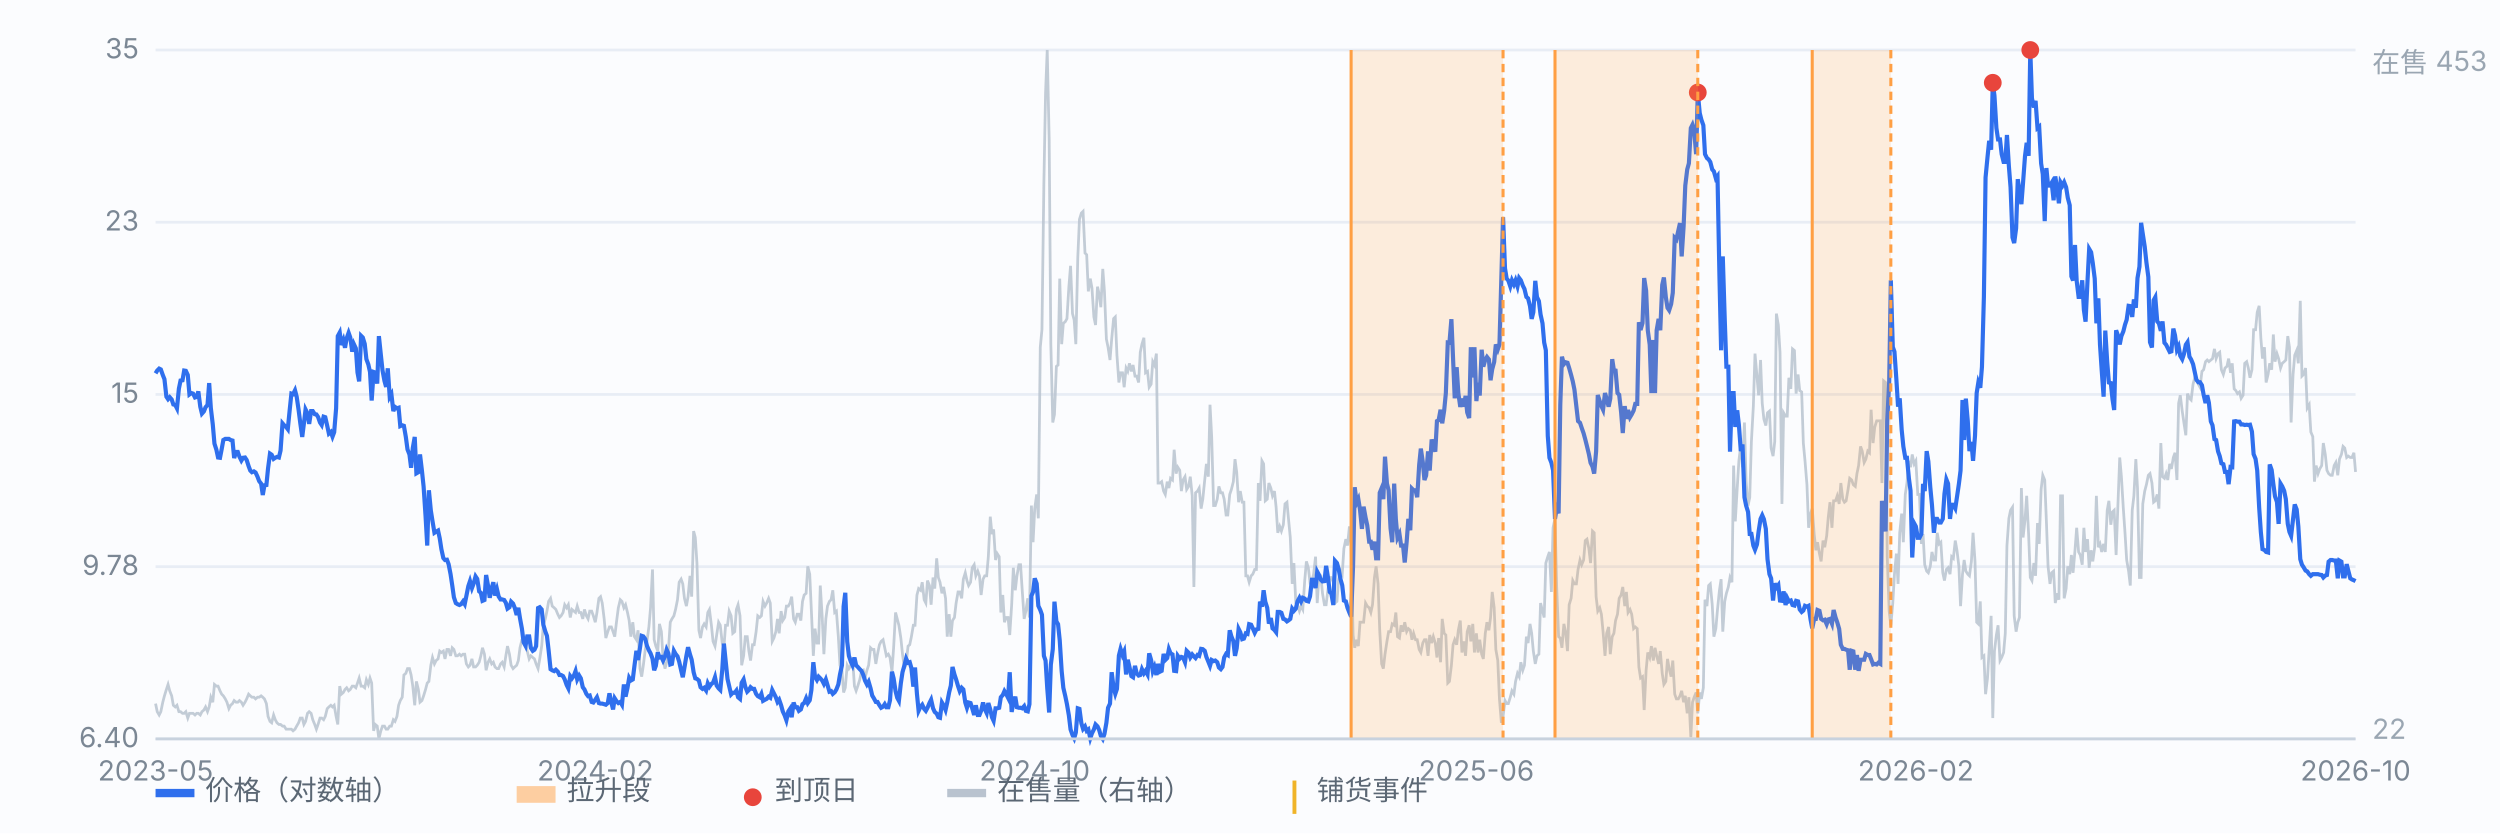
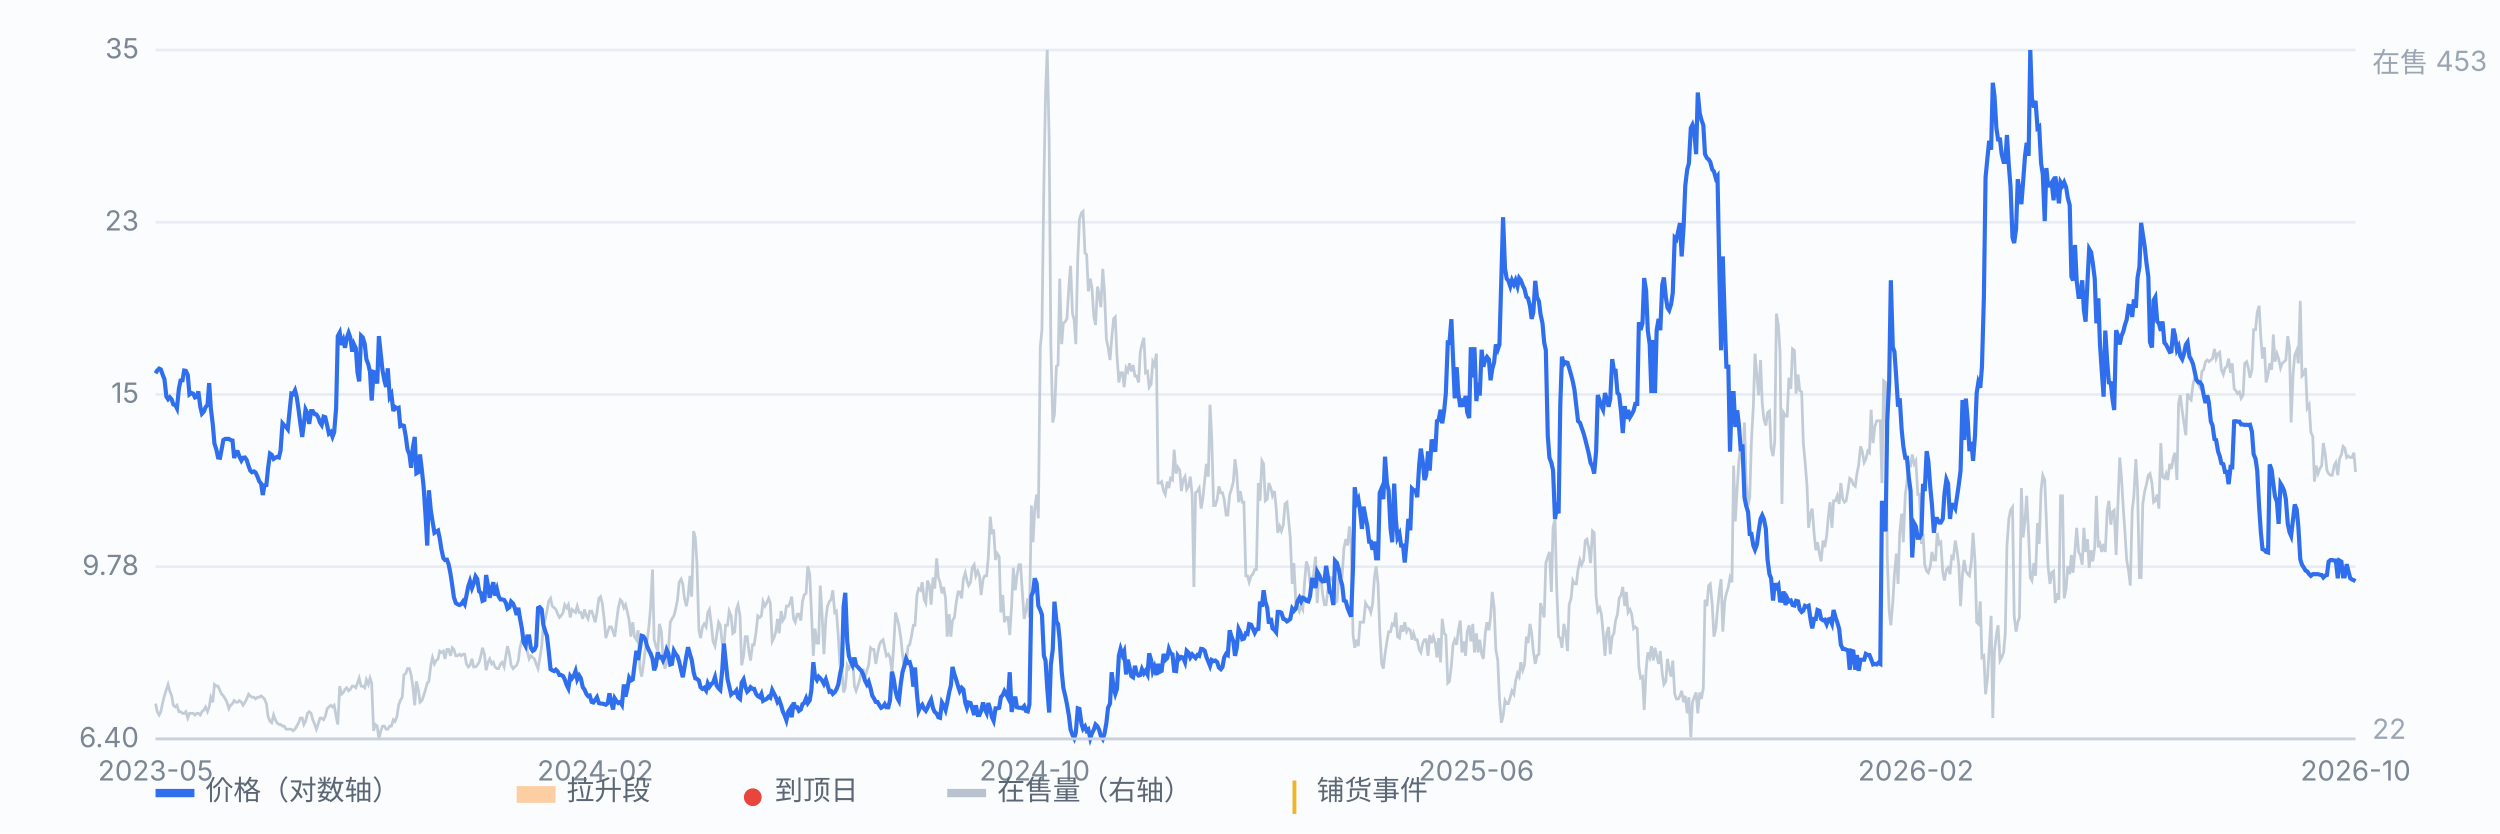
<svg xmlns="http://www.w3.org/2000/svg" viewBox="0 0 900 300" preserveAspectRatio="xMidYMid meet" style="width:100%;max-width:900px;height:auto;display:block" font-family="-apple-system,Segoe UI,Microsoft YaHei,sans-serif" font-size="10">
  <rect x="0" y="0" width="900" height="300" fill="#fbfcfe" />
  <line x1="56" y1="266.0" x2="848" y2="266.0" stroke="#e8edf5" stroke-width="1" />
  <text x="50" y="269.0" text-anchor="end" fill="#7b8794">6.40</text>
  <line x1="56" y1="204.0" x2="848" y2="204.0" stroke="#e8edf5" stroke-width="1" />
  <text x="50" y="207.0" text-anchor="end" fill="#7b8794">9.78</text>
  <line x1="56" y1="142.0" x2="848" y2="142.0" stroke="#e8edf5" stroke-width="1" />
  <text x="50" y="145.0" text-anchor="end" fill="#7b8794">15</text>
  <line x1="56" y1="80.0" x2="848" y2="80.0" stroke="#e8edf5" stroke-width="1" />
  <text x="50" y="83.0" text-anchor="end" fill="#7b8794">23</text>
  <line x1="56" y1="18.0" x2="848" y2="18.0" stroke="#e8edf5" stroke-width="1" />
  <text x="50" y="21.0" text-anchor="end" fill="#7b8794">35</text>
  <path d="M56.0 253.3 L56.6 256.2 L57.3 257.4 L57.9 256.2 L58.6 252.8 L59.2 250.5 L59.9 248.2 L60.5 246.4 L61.1 248.7 L61.8 250.5 L62.4 253.9 L63.1 254.5 L63.7 253.9 L64.4 256.2 L65.0 256.2 L65.7 256.8 L66.3 256.8 L66.9 256.2 L67.6 258.5 L68.2 256.8 L68.9 256.8 L69.5 256.8 L70.2 257.4 L70.8 256.8 L71.4 256.8 L72.1 257.4 L72.7 256.2 L73.4 255.6 L74.0 254.5 L74.7 256.2 L75.3 254.5 L75.9 251.0 L76.6 252.8 L77.2 246.4 L77.9 247.0 L78.5 247.0 L79.2 248.7 L79.8 249.9 L80.4 250.5 L81.1 251.6 L81.7 252.8 L82.4 255.1 L83.0 253.9 L83.7 253.3 L84.3 252.2 L85.0 252.8 L85.6 252.8 L86.2 252.2 L86.9 252.8 L87.5 253.9 L88.2 252.8 L88.8 251.6 L89.5 249.9 L90.1 250.5 L90.7 251.0 L91.4 251.0 L92.0 251.6 L92.7 251.0 L93.3 251.0 L94.0 250.5 L94.6 251.0 L95.2 251.6 L95.9 253.3 L96.5 257.9 L97.2 259.7 L97.8 260.2 L98.5 257.4 L99.1 259.1 L99.7 260.2 L100.4 260.8 L101.0 260.8 L101.7 261.4 L102.3 261.4 L103.0 262.5 L103.6 262.5 L104.3 262.5 L104.9 262.5 L105.5 263.1 L106.2 262.5 L106.8 261.4 L107.5 260.2 L108.1 258.5 L108.8 258.5 L109.4 260.8 L110.0 259.7 L110.7 256.8 L111.3 256.2 L112.0 256.8 L112.6 259.1 L113.3 260.8 L113.9 262.5 L114.5 260.8 L115.2 258.5 L115.8 258.5 L116.5 259.1 L117.1 257.9 L117.8 255.1 L118.4 254.5 L119.1 253.9 L119.7 254.5 L120.3 253.9 L121.0 257.9 L121.6 260.8 L122.3 247.0 L122.9 249.9 L123.6 249.3 L124.2 248.2 L124.8 247.6 L125.5 248.7 L126.1 248.2 L126.8 247.0 L127.4 247.0 L128.1 247.6 L128.7 245.9 L129.3 244.1 L130.0 247.0 L130.6 247.0 L131.3 247.6 L131.9 244.7 L132.6 246.4 L133.2 244.1 L133.8 245.9 L134.5 263.1 L135.1 260.8 L135.8 261.4 L136.4 266.0 L137.1 263.1 L137.7 261.4 L138.4 261.4 L139.0 262.5 L139.6 262.5 L140.3 261.4 L140.9 261.4 L141.6 259.1 L142.2 259.7 L142.9 257.9 L143.5 253.9 L144.1 252.2 L144.8 251.0 L145.4 243.0 L146.1 242.4 L146.7 240.7 L147.4 240.7 L148.0 243.0 L148.6 247.0 L149.3 253.9 L149.9 245.3 L150.6 248.2 L151.2 252.8 L151.9 252.2 L152.5 250.5 L153.2 248.2 L153.8 245.9 L154.4 245.3 L155.1 239.5 L155.7 236.7 L156.4 239.0 L157.0 237.8 L157.7 237.2 L158.3 234.4 L158.9 234.9 L159.6 234.4 L160.2 237.2 L160.9 233.8 L161.5 233.8 L162.2 236.1 L162.8 233.2 L163.4 233.8 L164.1 236.1 L164.7 236.1 L165.4 235.5 L166.0 236.1 L166.7 235.5 L167.3 235.5 L167.9 239.0 L168.6 240.1 L169.2 239.5 L169.9 237.2 L170.5 240.1 L171.2 240.1 L171.8 239.5 L172.5 238.4 L173.1 236.1 L173.7 233.2 L174.4 235.5 L175.0 241.3 L175.7 238.4 L176.3 237.2 L177.0 239.0 L177.6 238.4 L178.2 240.1 L178.9 240.7 L179.5 240.7 L180.2 239.0 L180.8 238.4 L181.5 240.1 L182.1 236.1 L182.7 232.6 L183.4 235.5 L184.0 239.5 L184.7 240.7 L185.3 240.1 L186.0 239.5 L186.6 237.8 L187.2 233.2 L187.9 230.3 L188.5 229.7 L189.2 232.1 L189.8 234.4 L190.5 237.2 L191.1 236.1 L191.8 236.7 L192.4 237.2 L193.0 239.0 L193.7 240.7 L194.3 237.2 L195.0 232.6 L195.6 225.1 L196.3 222.8 L196.9 220.0 L197.5 216.5 L198.2 215.4 L198.8 218.2 L199.5 218.8 L200.1 219.4 L200.8 221.1 L201.4 222.3 L202.0 221.7 L202.7 220.5 L203.3 217.7 L204.0 218.8 L204.6 217.7 L205.3 222.3 L205.9 219.4 L206.6 220.0 L207.2 220.5 L207.8 218.2 L208.5 220.5 L209.1 220.5 L209.8 222.8 L210.4 219.4 L211.1 221.7 L211.7 222.8 L212.3 220.0 L213.0 220.0 L213.6 221.7 L214.3 224.0 L214.9 220.5 L215.6 215.4 L216.2 214.8 L216.8 217.1 L217.5 222.8 L218.1 229.7 L218.8 227.4 L219.4 225.7 L220.1 225.7 L220.7 227.4 L221.3 229.2 L222.0 223.4 L222.6 218.8 L223.3 215.9 L223.9 216.5 L224.6 218.8 L225.2 217.7 L225.9 220.5 L226.5 223.4 L227.1 229.2 L227.8 224.0 L228.4 229.2 L229.1 230.3 L229.7 226.9 L230.4 240.7 L231.0 243.6 L231.6 239.5 L232.3 233.8 L232.9 230.9 L233.6 225.7 L234.2 218.8 L234.9 205.0 L235.5 230.3 L236.1 232.6 L236.8 234.4 L237.4 224.6 L238.1 227.4 L238.7 237.2 L239.4 240.7 L240.0 238.4 L240.6 234.4 L241.3 224.0 L241.9 222.8 L242.6 221.7 L243.2 219.4 L243.9 215.9 L244.5 209.6 L245.2 208.5 L245.8 210.2 L246.4 215.4 L247.1 218.2 L247.7 214.8 L248.4 207.3 L249.0 214.8 L249.7 191.2 L250.3 193.5 L250.9 202.7 L251.6 226.9 L252.2 229.7 L252.9 225.7 L253.5 224.6 L254.2 225.7 L254.8 220.5 L255.4 219.4 L256.1 225.1 L256.7 230.9 L257.4 232.6 L258.0 228.6 L258.7 224.0 L259.3 225.1 L260.0 231.5 L260.6 233.2 L261.2 225.1 L261.9 225.1 L262.5 220.0 L263.2 221.7 L263.8 228.0 L264.5 227.4 L265.1 219.4 L265.7 217.7 L266.4 221.7 L267.0 239.5 L267.7 236.1 L268.3 229.2 L269.0 229.2 L269.6 234.4 L270.2 237.8 L270.9 232.1 L271.5 232.1 L272.2 227.4 L272.8 221.7 L273.5 222.3 L274.1 221.7 L274.7 216.5 L275.4 218.2 L276.0 217.1 L276.7 215.4 L277.3 217.1 L278.0 230.9 L278.6 229.7 L279.3 227.4 L279.9 222.8 L280.5 228.0 L281.2 220.0 L281.8 223.4 L282.5 222.3 L283.1 218.2 L283.8 218.2 L284.4 217.1 L285.0 214.8 L285.7 222.8 L286.3 224.0 L287.0 221.1 L287.6 221.1 L288.3 223.4 L288.9 216.5 L289.5 214.2 L290.2 213.6 L290.8 203.9 L291.5 206.7 L292.1 220.0 L292.8 236.1 L293.4 226.3 L294.1 231.5 L294.7 231.5 L295.3 210.8 L296.0 222.3 L296.6 235.5 L297.3 222.8 L297.9 218.2 L298.6 216.5 L299.2 215.9 L299.8 212.5 L300.5 220.5 L301.1 220.0 L301.8 229.2 L302.4 239.5 L303.1 241.3 L303.7 249.3 L304.3 247.6 L305.0 239.5 L305.6 240.7 L306.3 239.5 L306.9 236.7 L307.6 247.0 L308.2 248.7 L308.8 247.0 L309.5 244.7 L310.1 241.8 L310.8 241.3 L311.4 244.1 L312.1 241.3 L312.7 239.5 L313.4 233.2 L314.0 233.8 L314.6 233.8 L315.3 239.0 L315.9 235.5 L316.6 232.1 L317.2 230.9 L317.9 230.3 L318.5 233.2 L319.1 236.1 L319.8 235.5 L320.4 236.7 L321.1 241.8 L321.7 233.2 L322.4 220.5 L323.0 222.8 L323.6 225.1 L324.3 229.7 L324.9 235.5 L325.6 240.7 L326.2 239.0 L326.9 232.6 L327.5 232.1 L328.1 229.2 L328.8 225.1 L329.4 225.1 L330.1 214.2 L330.7 211.9 L331.4 212.5 L332.0 209.6 L332.7 215.9 L333.3 217.1 L333.9 209.0 L334.6 210.8 L335.2 217.7 L335.9 207.9 L336.5 211.9 L337.2 201.0 L337.8 207.9 L338.4 209.6 L339.1 213.6 L339.7 211.3 L340.4 215.4 L341.0 229.2 L341.7 221.1 L342.3 229.2 L342.9 223.4 L343.6 222.3 L344.2 217.1 L344.9 213.1 L345.5 213.1 L346.2 215.4 L346.8 208.5 L347.5 206.2 L348.1 209.0 L348.7 210.8 L349.4 209.6 L350.0 204.4 L350.7 203.3 L351.3 207.3 L352.0 205.6 L352.6 207.3 L353.2 214.2 L353.9 208.5 L354.5 207.3 L355.2 207.3 L355.8 200.4 L356.5 186.0 L357.1 192.3 L357.7 190.6 L358.4 201.6 L359.0 199.3 L359.7 200.4 L360.3 220.5 L361.0 214.2 L361.6 224.0 L362.2 222.3 L362.9 222.3 L363.5 228.6 L364.2 217.7 L364.8 204.4 L365.5 212.5 L366.1 207.3 L366.8 203.3 L367.4 203.3 L368.0 212.5 L368.7 222.8 L369.3 220.0 L370.0 215.4 L370.6 222.3 L371.3 182.0 L371.9 195.2 L372.5 183.1 L373.2 178.0 L373.8 186.6 L374.5 125.0 L375.1 118.7 L375.8 65.8 L376.4 33.5 L377.0 18.0 L377.7 50.2 L378.3 123.9 L379.0 152.1 L379.6 149.2 L380.3 131.9 L380.9 131.4 L381.5 100.3 L382.2 123.9 L382.8 116.4 L383.5 115.8 L384.1 114.7 L384.8 103.2 L385.4 95.7 L386.1 112.9 L386.7 115.2 L387.3 123.9 L388.0 92.8 L388.6 79.0 L389.3 76.7 L389.9 76.1 L390.6 91.1 L391.2 91.7 L391.8 104.9 L392.5 100.3 L393.1 103.7 L393.8 114.1 L394.4 117.0 L395.1 103.2 L395.7 106.0 L396.3 110.6 L397.0 96.8 L397.6 104.9 L398.3 122.1 L398.9 125.0 L399.6 129.6 L400.2 122.1 L400.9 114.7 L401.5 114.1 L402.1 127.9 L402.8 137.7 L403.4 134.2 L404.1 134.2 L404.7 139.4 L405.4 132.5 L406.0 133.7 L406.6 130.8 L407.3 133.7 L407.9 131.4 L408.6 135.4 L409.2 135.4 L409.9 137.7 L410.5 126.8 L411.1 123.9 L411.8 121.6 L412.4 134.2 L413.1 133.7 L413.7 139.4 L414.4 138.3 L415.0 130.2 L415.6 131.4 L416.3 127.3 L416.9 173.9 L417.6 173.9 L418.2 173.4 L418.9 176.8 L419.5 178.0 L420.2 173.4 L420.8 175.7 L421.4 172.2 L422.1 172.8 L422.7 161.9 L423.4 170.5 L424.0 168.2 L424.7 169.3 L425.3 176.8 L425.9 172.8 L426.6 171.6 L427.2 176.2 L427.9 175.1 L428.5 171.6 L429.2 178.5 L429.8 211.3 L430.4 177.4 L431.1 176.8 L431.7 175.7 L432.4 183.1 L433.0 179.7 L433.7 172.8 L434.3 167.0 L435.0 171.6 L435.6 145.7 L436.2 157.2 L436.9 182.0 L437.5 182.0 L438.2 179.7 L438.8 175.1 L439.5 177.4 L440.1 177.4 L440.7 179.7 L441.4 185.4 L442.0 185.4 L442.7 178.0 L443.3 176.2 L444.0 173.4 L444.6 165.3 L445.2 169.9 L445.9 180.8 L446.5 176.8 L447.2 180.8 L447.8 180.8 L448.5 207.3 L449.1 207.3 L449.7 209.6 L450.4 207.3 L451.0 206.7 L451.7 205.0 L452.3 205.0 L453.0 173.9 L453.6 180.3 L454.3 165.9 L454.9 167.0 L455.5 180.3 L456.2 179.7 L456.8 173.9 L457.5 175.7 L458.1 178.5 L458.8 176.8 L459.4 182.6 L460.0 191.8 L460.7 189.5 L461.3 191.2 L462.0 188.9 L462.6 181.4 L463.3 180.8 L463.9 187.2 L464.5 193.5 L465.2 210.2 L465.8 202.7 L466.5 217.1 L467.1 217.7 L467.8 220.0 L468.4 218.2 L469.0 219.4 L469.7 209.0 L470.3 202.1 L471.0 204.4 L471.6 209.6 L472.3 209.0 L472.9 206.7 L473.6 200.4 L474.2 217.1 L474.8 207.3 L475.5 207.3 L476.1 213.6 L476.8 217.7 L477.4 217.7 L478.1 211.9 L478.7 207.9 L479.3 207.9 L480.0 209.6 L480.6 217.1 L481.3 216.5 L481.9 208.5 L482.6 205.6 L483.2 206.7 L483.8 197.5 L484.5 194.1 L485.1 196.4 L485.8 189.5 L486.4 196.4 L487.1 228.6 L487.7 233.2 L488.4 230.3 L489.0 232.6 L489.6 224.0 L490.3 224.0 L490.9 224.0 L491.6 217.1 L492.2 218.2 L492.9 218.8 L493.5 220.5 L494.1 217.7 L494.8 207.9 L495.4 203.9 L496.1 210.2 L496.7 226.9 L497.4 239.0 L498.0 240.7 L498.6 235.5 L499.3 230.9 L499.9 227.4 L500.6 227.4 L501.2 224.6 L501.9 225.1 L502.5 220.5 L503.1 229.2 L503.8 229.7 L504.4 225.1 L505.1 227.4 L505.7 224.0 L506.4 227.4 L507.0 226.3 L507.7 226.9 L508.3 230.3 L508.9 228.0 L509.6 230.3 L510.2 230.3 L510.9 233.8 L511.5 234.9 L512.2 231.5 L512.8 230.3 L513.4 230.3 L514.1 236.1 L514.7 228.6 L515.4 231.5 L516.0 229.2 L516.7 231.5 L517.3 236.7 L517.9 229.7 L518.6 238.4 L519.2 222.8 L519.9 228.0 L520.5 228.6 L521.2 245.9 L521.8 245.3 L522.5 239.5 L523.1 232.1 L523.7 230.3 L524.4 232.1 L525.0 226.9 L525.7 223.4 L526.3 234.9 L527.0 230.9 L527.6 236.1 L528.2 227.4 L528.9 225.1 L529.5 230.9 L530.2 224.6 L530.8 234.9 L531.5 228.0 L532.1 234.9 L532.7 230.3 L533.4 235.5 L534.0 237.2 L534.7 228.0 L535.3 224.0 L536.0 226.9 L536.6 222.3 L537.2 213.1 L537.9 218.8 L538.5 233.8 L539.2 237.8 L539.8 251.6 L540.5 260.2 L541.1 257.9 L541.8 252.2 L542.4 253.3 L543.0 253.3 L543.7 251.0 L544.3 248.7 L545.0 249.9 L545.6 245.3 L546.3 242.4 L546.9 243.6 L547.5 238.4 L548.2 241.3 L548.8 239.5 L549.5 229.2 L550.1 231.5 L550.8 224.6 L551.4 228.0 L552.0 234.4 L552.7 239.0 L553.3 236.1 L554.0 235.5 L554.6 217.1 L555.3 220.0 L555.9 222.3 L556.5 202.7 L557.2 200.4 L557.8 198.7 L558.5 213.1 L559.1 190.0 L559.8 186.6 L560.4 211.3 L561.1 229.2 L561.7 229.7 L562.3 233.2 L563.0 224.6 L563.6 227.4 L564.3 234.4 L564.9 217.7 L565.6 215.4 L566.2 209.0 L566.8 210.2 L567.5 210.2 L568.1 205.0 L568.8 201.6 L569.4 203.3 L570.1 201.6 L570.7 194.6 L571.3 194.1 L572.0 197.5 L572.6 202.7 L573.3 191.2 L573.9 191.8 L574.6 214.8 L575.2 220.0 L575.9 218.8 L576.5 221.1 L577.1 227.4 L577.8 236.1 L578.4 228.0 L579.1 225.7 L579.7 235.5 L580.4 229.2 L581.0 228.0 L581.6 223.4 L582.3 221.1 L582.9 215.4 L583.6 214.2 L584.2 211.3 L584.9 218.2 L585.5 213.1 L586.1 220.5 L586.8 219.4 L587.4 221.1 L588.1 226.3 L588.7 225.7 L589.4 226.3 L590.0 240.1 L590.6 244.1 L591.3 243.6 L591.9 255.6 L592.6 241.3 L593.2 234.9 L593.9 236.7 L594.5 232.6 L595.2 237.8 L595.8 233.2 L596.4 236.1 L597.1 239.0 L597.7 234.4 L598.4 242.4 L599.0 246.4 L599.7 245.3 L600.3 237.2 L600.9 240.7 L601.6 243.6 L602.2 237.8 L602.9 249.9 L603.5 251.6 L604.2 251.6 L604.8 250.5 L605.4 248.7 L606.1 252.8 L606.7 250.5 L607.4 256.8 L608.0 251.0 L608.7 265.4 L609.3 252.8 L609.9 251.0 L610.6 249.3 L611.2 256.8 L611.9 249.3 L612.5 251.6 L613.2 247.6 L613.8 215.9 L614.5 218.2 L615.1 210.8 L615.7 210.2 L616.4 217.7 L617.0 229.2 L617.7 226.3 L618.3 219.4 L619.0 212.5 L619.6 208.5 L620.2 227.4 L620.9 216.5 L621.5 213.6 L622.2 211.3 L622.8 207.9 L623.5 209.6 L624.1 167.6 L624.7 187.7 L625.4 175.7 L626.0 165.9 L626.7 160.1 L627.3 168.2 L628.0 152.1 L628.6 173.4 L629.3 182.0 L629.9 179.1 L630.5 159.0 L631.2 146.3 L631.8 127.3 L632.5 135.4 L633.1 142.3 L633.8 129.6 L634.4 145.2 L635.0 150.9 L635.7 153.2 L636.3 148.6 L637.0 148.0 L637.6 161.3 L638.3 164.2 L638.9 159.0 L639.5 112.9 L640.2 117.0 L640.8 126.8 L641.5 181.4 L642.1 148.6 L642.8 149.8 L643.4 149.8 L644.0 136.0 L644.7 140.0 L645.3 125.6 L646.0 126.2 L646.6 141.7 L647.3 134.8 L647.9 140.6 L648.6 141.1 L649.2 159.5 L649.8 165.9 L650.5 174.5 L651.1 190.0 L651.8 184.9 L652.4 183.1 L653.1 192.3 L653.7 198.1 L654.3 195.2 L655.0 199.3 L655.6 202.1 L656.3 194.6 L656.9 197.0 L657.6 192.9 L658.2 186.0 L658.8 180.8 L659.5 190.0 L660.1 180.3 L660.8 180.3 L661.4 178.5 L662.1 181.4 L662.7 173.9 L663.4 179.7 L664.0 180.8 L664.6 180.3 L665.3 176.2 L665.9 172.2 L666.6 172.8 L667.2 174.5 L667.9 175.1 L668.5 170.5 L669.1 167.6 L669.8 160.7 L670.4 162.4 L671.1 166.5 L671.7 165.3 L672.4 162.4 L673.0 163.0 L673.6 147.5 L674.3 159.5 L674.9 153.8 L675.6 151.5 L676.2 151.5 L676.9 151.5 L677.5 173.9 L678.1 137.1 L678.8 137.7 L679.4 200.4 L680.1 220.0 L680.7 225.1 L681.4 217.1 L682.0 206.7 L682.7 199.3 L683.3 210.2 L683.9 191.8 L684.6 184.9 L685.2 195.2 L685.9 178.0 L686.5 173.9 L687.2 165.9 L687.8 168.2 L688.4 163.6 L689.1 167.0 L689.7 165.9 L690.4 178.0 L691.0 178.0 L691.7 195.8 L692.3 192.3 L692.9 203.3 L693.6 205.6 L694.2 206.2 L694.9 203.9 L695.5 198.7 L696.2 201.6 L696.8 201.6 L697.4 191.8 L698.1 195.8 L698.7 195.2 L699.4 206.2 L700.0 209.0 L700.7 205.0 L701.3 204.4 L702.0 206.7 L702.6 200.4 L703.2 201.0 L703.9 194.6 L704.5 198.1 L705.2 203.9 L705.8 218.2 L706.5 206.7 L707.1 201.6 L707.7 205.6 L708.4 206.7 L709.0 207.3 L709.7 202.1 L710.3 191.8 L711.0 202.1 L711.6 224.0 L712.2 224.6 L712.9 216.5 L713.5 236.7 L714.2 236.1 L714.8 249.9 L715.5 244.1 L716.1 233.8 L716.8 221.7 L717.4 258.5 L718.0 234.4 L718.7 228.6 L719.3 225.1 L720.0 237.8 L720.6 236.7 L721.3 234.9 L721.9 228.0 L722.5 196.4 L723.2 186.6 L723.8 183.7 L724.5 182.6 L725.1 221.7 L725.8 227.4 L726.4 224.0 L727.0 222.3 L727.7 175.7 L728.3 193.5 L729.0 187.2 L729.6 178.5 L730.3 192.3 L730.9 207.9 L731.5 209.0 L732.2 202.7 L732.8 207.3 L733.5 188.3 L734.1 195.8 L734.8 176.2 L735.4 171.1 L736.1 172.8 L736.7 187.7 L737.3 203.9 L738.0 210.2 L738.6 206.2 L739.3 205.6 L739.9 217.1 L740.6 213.6 L741.2 215.9 L741.8 178.5 L742.5 178.5 L743.1 215.4 L743.8 211.9 L744.4 203.9 L745.1 206.7 L745.7 199.8 L746.3 206.2 L747.0 198.1 L747.6 190.0 L748.3 198.7 L748.9 199.8 L749.6 203.3 L750.2 190.0 L750.8 198.7 L751.5 194.1 L752.1 204.4 L752.8 198.1 L753.4 202.1 L754.1 197.0 L754.7 178.5 L755.4 197.0 L756.0 195.8 L756.6 198.7 L757.3 195.8 L757.9 198.7 L758.6 183.7 L759.2 180.3 L759.9 188.9 L760.5 184.3 L761.1 183.7 L761.8 199.8 L762.4 183.1 L763.1 164.7 L763.7 171.6 L764.4 183.1 L765.0 191.8 L765.6 201.6 L766.3 205.6 L766.9 210.8 L767.6 183.7 L768.2 178.5 L768.9 165.3 L769.5 175.7 L770.2 207.9 L770.8 207.9 L771.4 181.4 L772.1 176.8 L772.7 174.5 L773.4 171.1 L774.0 170.5 L774.7 173.9 L775.3 180.8 L775.9 180.3 L776.6 178.0 L777.2 183.1 L777.9 159.5 L778.5 171.6 L779.2 172.2 L779.8 170.5 L780.4 172.8 L781.1 167.0 L781.7 168.8 L782.4 164.7 L783.0 163.0 L783.7 172.8 L784.3 145.2 L784.9 142.3 L785.6 148.0 L786.2 152.1 L786.9 156.7 L787.5 141.7 L788.2 143.4 L788.8 144.0 L789.5 138.3 L790.1 136.0 L790.7 136.5 L791.4 138.3 L792.0 139.4 L792.7 133.7 L793.3 133.1 L794.0 130.2 L794.6 129.6 L795.2 130.2 L795.9 129.6 L796.5 129.1 L797.2 125.6 L797.8 129.1 L798.5 127.3 L799.1 126.8 L799.7 133.1 L800.4 134.8 L801.0 132.5 L801.7 131.9 L802.3 129.1 L803.0 134.2 L803.6 130.8 L804.3 140.0 L804.9 140.6 L805.5 141.7 L806.2 141.1 L806.8 143.4 L807.5 142.3 L808.1 130.8 L808.8 130.2 L809.4 132.5 L810.0 136.0 L810.7 133.1 L811.3 118.7 L812.0 118.7 L812.6 112.4 L813.3 110.1 L813.9 121.6 L814.5 129.1 L815.2 125.0 L815.8 137.7 L816.5 134.8 L817.1 130.8 L817.8 133.1 L818.4 120.4 L819.0 130.2 L819.7 127.3 L820.3 129.1 L821.0 132.5 L821.6 130.8 L822.3 130.2 L822.9 129.6 L823.6 121.0 L824.2 125.0 L824.8 152.1 L825.5 134.8 L826.1 127.9 L826.8 126.2 L827.4 130.8 L828.1 108.3 L828.7 135.4 L829.3 134.8 L830.0 132.5 L830.6 146.9 L831.3 145.7 L831.9 155.5 L832.6 157.2 L833.2 173.4 L833.8 167.6 L834.5 170.5 L835.1 168.8 L835.8 167.6 L836.4 159.5 L837.1 163.6 L837.7 169.3 L838.3 170.5 L839.0 171.1 L839.6 171.1 L840.3 167.6 L840.9 166.5 L841.6 171.1 L842.2 165.3 L842.9 163.6 L843.5 160.7 L844.1 161.3 L844.8 164.7 L845.4 164.2 L846.1 164.7 L846.7 164.7 L847.4 163.0 L848.0 169.9" fill="none" stroke="#b9c3cf" stroke-width="1" opacity="0.85" />
  <text x="854" y="26" fill="#9aa6b2">在售 453</text>
  <text x="854" y="266" fill="#9aa6b2">22</text>
  <path d="M56.0 134.4 L56.6 133.4 L57.3 132.7 L57.9 133.0 L58.6 135.0 L59.2 136.5 L59.9 142.8 L60.5 143.7 L61.1 143.0 L61.8 143.8 L62.4 145.6 L63.1 145.8 L63.7 147.0 L64.4 139.9 L65.0 137.0 L65.7 136.9 L66.3 133.4 L66.9 133.5 L67.6 135.0 L68.2 142.0 L68.9 141.5 L69.5 141.7 L70.2 143.1 L70.8 142.9 L71.4 140.9 L72.1 146.4 L72.7 148.9 L73.4 148.1 L74.0 146.6 L74.7 145.8 L75.3 137.9 L75.9 146.9 L76.6 152.8 L77.2 159.7 L77.9 161.9 L78.5 164.7 L79.2 164.8 L79.8 161.7 L80.4 158.4 L81.1 158.0 L81.7 158.0 L82.4 158.0 L83.0 158.4 L83.7 158.6 L84.3 164.9 L85.0 162.7 L85.6 162.7 L86.2 164.4 L86.9 165.8 L87.5 164.8 L88.2 164.7 L88.8 165.6 L89.5 167.8 L90.1 169.4 L90.7 170.0 L91.4 169.7 L92.0 170.1 L92.7 171.6 L93.3 173.2 L94.0 174.1 L94.6 178.2 L95.2 174.7 L95.9 174.6 L96.5 168.6 L97.2 163.3 L97.8 163.7 L98.5 165.2 L99.1 164.8 L99.7 164.5 L100.4 164.7 L101.0 162.2 L101.7 152.4 L102.3 153.1 L103.0 153.7 L103.6 154.5 L104.3 147.5 L104.9 141.7 L105.5 141.9 L106.2 140.5 L106.8 142.8 L107.5 147.6 L108.1 152.3 L108.8 157.3 L109.4 152.5 L110.0 147.4 L110.7 148.8 L111.3 152.6 L112.0 148.0 L112.6 148.0 L113.3 149.1 L113.9 149.2 L114.5 150.1 L115.2 152.1 L115.8 153.0 L116.5 150.0 L117.1 150.2 L117.8 153.3 L118.4 156.1 L119.1 155.5 L119.7 157.2 L120.3 155.6 L121.0 147.0 L121.6 121.0 L122.3 119.7 L122.9 124.2 L123.6 122.4 L124.2 125.2 L124.8 121.8 L125.5 119.8 L126.1 121.5 L126.8 126.6 L127.4 123.9 L128.1 125.4 L128.7 134.1 L129.3 137.3 L130.0 120.9 L130.6 121.5 L131.3 123.8 L131.9 129.3 L132.6 131.2 L133.2 133.9 L133.8 144.2 L134.5 133.9 L135.1 134.1 L135.8 138.1 L136.4 121.0 L137.1 127.7 L137.7 133.3 L138.4 137.1 L139.0 139.3 L139.6 132.6 L140.3 142.9 L140.9 141.9 L141.6 148.0 L142.2 146.5 L142.9 147.0 L143.5 146.8 L144.1 153.4 L144.8 153.1 L145.4 153.3 L146.1 157.3 L146.7 161.8 L147.4 163.6 L148.0 168.4 L148.6 161.3 L149.3 157.3 L149.9 170.4 L150.6 170.0 L151.2 163.6 L151.9 169.5 L152.5 175.2 L153.2 185.8 L153.8 196.4 L154.4 176.5 L155.1 183.8 L155.7 187.6 L156.4 191.8 L157.0 191.4 L157.7 191.0 L158.3 193.8 L158.9 197.7 L159.6 200.9 L160.2 201.6 L160.9 201.5 L161.5 203.1 L162.2 206.7 L162.8 210.7 L163.4 215.0 L164.1 217.1 L164.7 217.5 L165.4 217.8 L166.0 217.5 L166.7 216.5 L167.3 217.5 L167.9 214.5 L168.6 211.0 L169.2 209.2 L169.9 211.7 L170.5 210.1 L171.2 207.5 L171.8 208.4 L172.5 212.9 L173.1 213.4 L173.7 216.3 L174.4 216.0 L175.0 207.0 L175.7 210.9 L176.3 215.2 L177.0 211.8 L177.6 209.6 L178.2 214.4 L178.9 212.1 L179.5 214.7 L180.2 215.8 L180.8 215.8 L181.5 216.0 L182.1 217.0 L182.7 219.1 L183.4 218.6 L184.0 216.6 L184.7 217.3 L185.3 218.8 L186.0 221.4 L186.6 218.8 L187.2 222.6 L187.9 226.4 L188.5 231.2 L189.2 232.5 L189.8 229.1 L190.5 229.1 L191.1 233.2 L191.8 234.3 L192.4 233.9 L193.0 232.6 L193.7 218.9 L194.3 218.6 L195.0 219.4 L195.6 224.9 L196.3 227.3 L196.9 228.9 L197.5 234.1 L198.2 240.9 L198.8 241.3 L199.5 241.6 L200.1 241.1 L200.8 241.8 L201.4 243.0 L202.0 243.0 L202.7 243.4 L203.3 244.6 L204.0 246.6 L204.6 247.8 L205.3 243.4 L205.9 244.2 L206.6 243.2 L207.2 241.6 L207.8 244.6 L208.5 243.2 L209.1 244.2 L209.8 247.4 L210.4 248.2 L211.1 249.8 L211.7 250.6 L212.3 250.4 L213.0 252.7 L213.6 252.9 L214.3 251.9 L214.9 251.0 L215.6 253.1 L216.2 253.3 L216.8 253.3 L217.5 253.5 L218.1 253.7 L218.8 253.1 L219.4 249.6 L220.1 252.9 L220.7 255.4 L221.3 251.4 L222.0 252.5 L222.6 253.1 L223.3 252.7 L223.9 253.7 L224.6 246.4 L225.2 250.8 L225.9 247.6 L226.5 244.0 L227.1 245.0 L227.8 244.6 L228.4 239.7 L229.1 234.3 L229.7 237.6 L230.4 233.2 L231.0 228.9 L231.6 229.1 L232.3 230.1 L232.9 232.5 L233.6 234.1 L234.2 235.2 L234.9 237.1 L235.5 241.3 L236.1 239.7 L236.8 234.8 L237.4 236.7 L238.1 236.5 L238.7 237.8 L239.4 236.3 L240.0 233.9 L240.6 235.2 L241.3 239.2 L241.9 239.0 L242.6 234.3 L243.2 235.4 L243.9 236.3 L244.5 238.2 L245.2 241.3 L245.8 243.8 L246.4 240.3 L247.1 236.1 L247.7 233.0 L248.4 235.6 L249.0 237.5 L249.7 242.0 L250.3 244.2 L250.9 244.4 L251.6 245.0 L252.2 247.4 L252.9 248.0 L253.5 247.6 L254.2 248.6 L254.8 246.0 L255.4 247.2 L256.1 246.2 L256.7 245.8 L257.4 243.8 L258.0 246.8 L258.7 247.8 L259.3 248.4 L260.0 241.3 L260.6 231.7 L261.2 237.6 L261.9 244.4 L262.5 247.0 L263.2 250.0 L263.8 249.4 L264.5 249.4 L265.1 248.6 L265.7 251.0 L266.4 251.6 L267.0 245.8 L267.7 244.6 L268.3 247.2 L269.0 249.0 L269.6 248.4 L270.2 247.4 L270.9 248.0 L271.5 248.0 L272.2 249.8 L272.8 250.6 L273.5 251.0 L274.1 249.8 L274.7 252.3 L275.4 251.9 L276.0 251.6 L276.7 250.8 L277.3 251.2 L278.0 248.4 L278.6 249.6 L279.3 251.0 L279.9 252.7 L280.5 251.9 L281.2 253.9 L281.8 256.1 L282.5 257.6 L283.1 259.3 L283.8 256.1 L284.4 255.2 L285.0 258.2 L285.7 252.9 L286.3 254.6 L287.0 254.6 L287.6 255.9 L288.3 255.4 L288.9 253.5 L289.5 253.1 L290.2 251.4 L290.8 253.1 L291.5 252.1 L292.1 248.4 L292.8 238.4 L293.4 243.6 L294.1 244.8 L294.7 243.6 L295.3 244.2 L296.0 245.0 L296.6 246.2 L297.3 244.6 L297.9 246.6 L298.6 249.0 L299.2 248.8 L299.8 249.8 L300.5 249.2 L301.1 248.2 L301.8 246.4 L302.4 242.8 L303.1 239.5 L303.7 218.3 L304.3 213.4 L305.0 231.0 L305.6 236.1 L306.3 238.2 L306.9 239.5 L307.6 236.7 L308.2 239.5 L308.8 240.1 L309.5 240.9 L310.1 241.5 L310.8 243.0 L311.4 245.0 L312.1 246.4 L312.7 245.4 L313.4 247.8 L314.0 250.4 L314.6 251.4 L315.3 252.7 L315.9 252.7 L316.6 253.9 L317.2 254.8 L317.9 254.4 L318.5 253.5 L319.1 254.6 L319.8 254.6 L320.4 252.1 L321.1 241.8 L321.7 244.2 L322.4 248.8 L323.0 251.2 L323.6 252.3 L324.3 246.0 L324.9 242.0 L325.6 239.5 L326.2 237.1 L326.9 238.6 L327.5 238.4 L328.1 240.5 L328.8 247.2 L329.4 240.3 L330.1 249.8 L330.7 255.9 L331.4 254.4 L332.0 253.7 L332.7 255.2 L333.3 255.9 L333.9 254.8 L334.6 253.1 L335.2 251.9 L335.9 255.0 L336.5 256.3 L337.2 256.9 L337.8 258.2 L338.4 258.4 L339.1 252.9 L339.7 253.9 L340.4 255.6 L341.0 252.9 L341.7 249.2 L342.3 246.8 L342.9 240.1 L343.6 242.8 L344.2 244.6 L344.9 247.0 L345.5 248.8 L346.2 247.6 L346.8 248.2 L347.5 252.9 L348.1 254.8 L348.7 252.9 L349.4 253.1 L350.0 255.0 L350.7 257.4 L351.3 253.9 L352.0 257.4 L352.6 257.4 L353.2 255.9 L353.9 252.9 L354.5 255.2 L355.2 256.7 L355.8 253.1 L356.5 255.4 L357.1 258.2 L357.7 259.5 L358.4 255.0 L359.0 255.0 L359.7 254.8 L360.3 251.0 L361.0 250.2 L361.6 248.8 L362.2 249.8 L362.9 251.2 L363.5 242.0 L364.2 256.3 L364.8 253.1 L365.5 250.8 L366.1 254.6 L366.8 254.8 L367.4 254.8 L368.0 255.0 L368.7 254.2 L369.3 255.9 L370.0 256.1 L370.6 253.5 L371.3 214.5 L371.9 213.1 L372.5 208.2 L373.2 210.1 L373.8 218.1 L374.5 219.6 L375.1 221.3 L375.8 236.1 L376.4 237.8 L377.0 247.6 L377.7 256.5 L378.3 239.3 L379.0 233.7 L379.6 216.6 L380.3 223.7 L380.9 224.7 L381.5 230.5 L382.2 241.6 L382.8 247.6 L383.5 250.6 L384.1 253.5 L384.8 257.6 L385.4 262.6 L386.1 264.6 L386.7 265.8 L387.3 263.7 L388.0 255.0 L388.6 255.2 L389.3 260.4 L389.9 262.4 L390.6 261.5 L391.2 263.1 L391.8 262.6 L392.5 265.8 L393.1 264.0 L393.8 262.6 L394.4 260.8 L395.1 261.5 L395.7 262.8 L396.3 264.9 L397.0 266.0 L397.6 264.2 L398.3 260.2 L398.9 254.8 L399.6 253.3 L400.2 242.0 L400.9 247.6 L401.5 249.8 L402.1 248.0 L402.8 236.0 L403.4 233.6 L404.1 235.8 L404.7 234.5 L405.4 242.8 L406.0 237.5 L406.6 240.1 L407.3 243.4 L407.9 243.8 L408.6 239.7 L409.2 242.4 L409.9 243.2 L410.5 243.0 L411.1 240.9 L411.8 242.4 L412.4 241.5 L413.1 242.8 L413.7 235.2 L414.4 237.6 L415.0 241.6 L415.6 240.1 L416.3 243.0 L416.9 239.0 L417.6 241.8 L418.2 241.5 L418.9 235.4 L419.5 237.6 L420.2 236.9 L420.8 233.7 L421.4 235.2 L422.1 235.6 L422.7 241.5 L423.4 241.6 L424.0 236.1 L424.7 237.1 L425.3 236.5 L425.9 236.7 L426.6 238.4 L427.2 234.3 L427.9 235.0 L428.5 236.7 L429.2 235.6 L429.8 236.3 L430.4 236.9 L431.1 235.8 L431.7 236.1 L432.4 233.6 L433.0 233.7 L433.7 234.3 L434.3 236.5 L435.0 238.2 L435.6 239.7 L436.2 237.6 L436.9 238.0 L437.5 237.8 L438.2 238.4 L438.8 240.3 L439.5 240.9 L440.1 240.1 L440.7 236.7 L441.4 235.4 L442.0 235.8 L442.7 226.9 L443.3 229.1 L444.0 230.8 L444.6 236.1 L445.2 233.4 L445.9 226.4 L446.5 227.6 L447.2 230.1 L447.8 229.9 L448.5 228.0 L449.1 228.2 L449.7 224.7 L450.4 224.9 L451.0 226.2 L451.7 227.8 L452.3 226.6 L453.0 226.4 L453.6 216.6 L454.3 218.4 L454.9 212.5 L455.5 216.6 L456.2 218.8 L456.8 224.5 L457.5 222.5 L458.1 226.2 L458.8 226.8 L459.4 227.6 L460.0 220.3 L460.7 220.3 L461.3 220.6 L462.0 222.8 L462.6 223.0 L463.3 223.7 L463.9 223.3 L464.5 222.8 L465.2 219.1 L465.8 219.9 L466.5 219.1 L467.1 216.5 L467.8 215.2 L468.4 216.5 L469.0 215.2 L469.7 215.5 L470.3 216.3 L471.0 216.5 L471.6 214.7 L472.3 208.7 L472.9 208.7 L473.6 211.7 L474.2 205.8 L474.8 206.9 L475.5 208.7 L476.1 209.3 L476.8 209.2 L477.4 203.7 L478.1 208.1 L478.7 213.1 L479.3 213.7 L480.0 217.8 L480.6 201.9 L481.3 202.7 L481.9 204.8 L482.6 208.6 L483.2 210.7 L483.8 216.2 L484.5 216.5 L485.1 218.8 L485.8 220.6 L486.4 222.0 L487.1 203.9 L487.7 175.4 L488.4 181.0 L489.0 179.7 L489.6 183.5 L490.3 190.4 L490.9 182.4 L491.6 186.3 L492.2 189.1 L492.9 195.0 L493.5 195.0 L494.1 197.9 L494.8 195.0 L495.4 201.0 L496.1 201.0 L496.7 177.4 L497.4 175.7 L498.0 179.7 L498.6 164.4 L499.3 174.1 L499.9 176.5 L500.6 190.2 L501.2 195.2 L501.9 174.1 L502.5 186.8 L503.1 193.6 L503.8 192.2 L504.4 196.4 L505.1 196.4 L505.7 202.5 L506.4 195.0 L507.0 186.8 L507.7 190.9 L508.3 175.9 L508.9 176.5 L509.6 176.5 L510.2 179.0 L510.9 167.4 L511.5 161.5 L512.2 166.3 L512.8 172.8 L513.4 171.2 L514.1 162.5 L514.7 169.4 L515.4 158.2 L516.0 160.4 L516.7 162.6 L517.3 151.6 L517.9 151.3 L518.6 147.5 L519.2 152.4 L519.9 147.8 L520.5 141.6 L521.2 123.3 L521.8 123.4 L522.5 114.9 L523.1 129.0 L523.7 143.4 L524.4 132.2 L525.0 141.5 L525.7 146.5 L526.3 143.5 L527.0 146.4 L527.6 142.5 L528.2 148.5 L528.9 150.5 L529.5 125.0 L530.2 135.9 L530.8 125.0 L531.5 144.4 L532.1 137.8 L532.7 142.4 L533.4 125.9 L534.0 132.0 L534.7 129.5 L535.3 128.5 L536.0 129.4 L536.6 136.9 L537.2 132.9 L537.9 130.3 L538.5 124.0 L539.2 125.8 L539.8 124.0 L540.5 99.5 L541.1 78.2 L541.8 96.6 L542.4 100.3 L543.0 101.0 L543.7 103.1 L544.3 100.9 L545.0 102.4 L545.6 100.9 L546.3 103.1 L546.9 100.1 L547.5 100.9 L548.2 102.8 L548.8 104.0 L549.5 106.9 L550.1 107.4 L550.8 110.2 L551.4 114.8 L552.0 112.4 L552.7 101.1 L553.3 106.9 L554.0 108.4 L554.6 113.2 L555.3 116.4 L555.9 123.3 L556.5 126.1 L557.2 156.9 L557.8 164.8 L558.5 166.6 L559.1 169.3 L559.8 186.8 L560.4 183.0 L561.1 184.8 L561.7 145.7 L562.3 128.4 L563.0 131.1 L563.6 130.4 L564.3 130.6 L564.9 132.5 L565.6 135.0 L566.2 137.3 L566.8 140.3 L567.5 146.4 L568.1 151.6 L568.8 152.2 L569.4 154.0 L570.1 156.0 L570.7 158.2 L571.3 160.6 L572.0 163.5 L572.6 166.6 L573.3 168.0 L573.9 170.5 L574.6 162.5 L575.2 142.2 L575.9 144.4 L576.5 146.2 L577.1 147.5 L577.8 141.5 L578.4 143.6 L579.1 146.4 L579.7 143.5 L580.4 129.3 L581.0 133.3 L581.6 133.4 L582.3 141.5 L582.9 142.1 L583.6 148.4 L584.2 155.9 L584.9 146.2 L585.5 150.8 L586.1 147.6 L586.8 150.2 L587.4 149.2 L588.1 147.8 L588.7 145.4 L589.4 145.4 L590.0 116.0 L590.6 118.8 L591.3 116.3 L591.9 100.1 L592.6 104.6 L593.2 118.9 L593.9 124.1 L594.5 141.5 L595.2 122.4 L595.8 141.5 L596.4 118.9 L597.1 114.8 L597.7 118.9 L598.4 102.6 L599.0 99.9 L599.7 107.0 L600.3 110.8 L600.9 111.7 L601.6 109.5 L602.2 105.4 L602.9 85.6 L603.5 86.2 L604.2 83.0 L604.8 80.3 L605.4 92.3 L606.1 81.5 L606.7 66.8 L607.4 61.0 L608.0 58.8 L608.7 46.1 L609.3 44.9 L609.9 46.9 L610.6 55.5 L611.2 33.3 L611.9 40.7 L612.5 43.1 L613.2 45.1 L613.8 55.5 L614.5 56.9 L615.1 57.4 L615.7 58.3 L616.4 61.0 L617.0 61.7 L617.7 64.2 L618.3 63.4 L619.0 99.4 L619.6 126.1 L620.2 92.3 L620.9 114.8 L621.5 132.0 L622.2 132.0 L622.8 162.6 L623.5 141.5 L624.1 141.5 L624.7 153.7 L625.4 147.7 L626.0 153.0 L626.7 162.4 L627.3 160.0 L628.0 179.0 L628.6 182.0 L629.3 184.3 L629.9 192.2 L630.5 192.2 L631.2 196.4 L631.8 197.9 L632.5 196.0 L633.1 191.3 L633.8 186.8 L634.4 185.5 L635.0 186.9 L635.7 190.4 L636.3 201.3 L637.0 206.7 L637.6 208.2 L638.3 216.2 L638.9 210.0 L639.5 211.5 L640.2 210.6 L640.8 216.2 L641.5 216.3 L642.1 212.9 L642.8 217.8 L643.4 215.3 L644.0 216.5 L644.7 216.2 L645.3 217.8 L646.0 218.0 L646.6 216.3 L647.3 216.5 L647.9 219.4 L648.6 220.3 L649.2 219.8 L649.8 218.1 L650.5 218.4 L651.1 218.1 L651.8 223.0 L652.4 226.2 L653.1 222.8 L653.7 222.8 L654.3 219.6 L655.0 219.9 L655.6 222.8 L656.3 223.3 L656.9 223.1 L657.6 224.7 L658.2 223.0 L658.8 222.8 L659.5 224.5 L660.1 219.6 L660.8 222.3 L661.4 224.0 L662.1 226.4 L662.7 232.1 L663.4 233.6 L664.0 233.6 L664.6 233.9 L665.3 234.1 L665.9 241.1 L666.6 234.3 L667.2 234.5 L667.9 241.1 L668.5 235.8 L669.1 241.5 L669.8 237.5 L670.4 237.5 L671.1 237.5 L671.7 235.4 L672.4 235.8 L673.0 235.8 L673.6 237.3 L674.3 239.2 L674.9 239.0 L675.6 239.2 L676.2 238.6 L676.9 239.0 L677.5 180.3 L678.1 186.8 L678.8 191.3 L679.4 151.6 L680.1 137.6 L680.7 100.9 L681.4 124.9 L682.0 126.6 L682.7 136.7 L683.3 146.4 L683.9 143.4 L684.6 154.7 L685.2 160.7 L685.9 164.8 L686.5 164.8 L687.2 172.2 L687.8 176.7 L688.4 200.7 L689.1 188.4 L689.7 189.5 L690.4 193.6 L691.0 193.6 L691.7 192.2 L692.3 174.2 L692.9 176.8 L693.6 162.4 L694.2 166.1 L694.9 175.4 L695.5 181.7 L696.2 191.8 L696.8 186.8 L697.4 186.8 L698.1 188.1 L698.7 188.1 L699.4 186.8 L700.0 177.8 L700.7 172.6 L701.3 174.1 L702.0 186.8 L702.6 181.7 L703.2 181.7 L703.9 183.0 L704.5 179.0 L705.2 174.2 L705.8 169.4 L706.5 144.0 L707.1 158.4 L707.7 143.5 L708.4 151.6 L709.0 162.4 L709.7 159.1 L710.3 165.9 L711.0 156.9 L711.6 141.5 L712.2 137.7 L712.9 139.6 L713.5 132.1 L714.2 106.9 L714.8 63.9 L715.5 56.6 L716.1 50.7 L716.8 53.9 L717.4 29.8 L718.0 34.4 L718.7 46.1 L719.3 50.2 L720.0 50.2 L720.6 55.5 L721.3 58.3 L721.9 58.3 L722.5 48.6 L723.2 59.9 L723.8 67.4 L724.5 85.5 L725.1 87.5 L725.8 82.2 L726.4 64.5 L727.0 68.8 L727.7 73.5 L728.3 65.7 L729.0 56.2 L729.6 51.4 L730.3 56.1 L730.9 18.0 L731.5 35.4 L732.2 38.7 L732.8 36.3 L733.5 46.1 L734.1 45.6 L734.8 58.8 L735.4 62.7 L736.1 79.6 L736.7 60.5 L737.3 66.8 L738.0 66.8 L738.6 65.8 L739.3 72.1 L739.9 63.5 L740.6 68.0 L741.2 73.2 L741.8 65.6 L742.5 66.8 L743.1 65.6 L743.8 67.4 L744.4 71.2 L745.1 73.9 L745.7 99.5 L746.3 101.0 L747.0 88.2 L747.6 101.1 L748.3 106.9 L748.9 106.9 L749.6 100.9 L750.2 111.6 L750.8 115.8 L751.5 101.2 L752.1 89.6 L752.8 90.8 L753.4 94.7 L754.1 100.3 L754.7 116.4 L755.4 107.4 L756.0 124.1 L756.6 133.1 L757.3 142.8 L757.9 119.0 L758.6 130.4 L759.2 137.7 L759.9 137.9 L760.5 143.7 L761.1 147.6 L761.8 118.9 L762.4 120.6 L763.1 124.0 L763.7 121.0 L764.4 119.3 L765.0 116.9 L765.6 115.1 L766.3 110.1 L766.9 110.2 L767.6 114.1 L768.2 107.8 L768.9 110.8 L769.5 100.1 L770.2 96.0 L770.8 80.2 L771.4 84.2 L772.1 88.8 L772.7 94.4 L773.4 99.7 L774.0 123.2 L774.7 125.1 L775.3 108.1 L775.9 107.0 L776.6 115.7 L777.2 116.4 L777.9 119.1 L778.5 115.7 L779.2 123.4 L779.8 124.1 L780.4 125.3 L781.1 126.7 L781.7 126.5 L782.4 118.3 L783.0 120.7 L783.7 125.9 L784.3 124.7 L784.9 128.1 L785.6 129.3 L786.2 127.5 L786.9 124.1 L787.5 123.2 L788.2 128.4 L788.8 129.4 L789.5 131.1 L790.1 133.9 L790.7 136.7 L791.4 137.6 L792.0 137.6 L792.7 138.7 L793.3 142.1 L794.0 145.1 L794.6 142.3 L795.2 145.0 L795.9 151.7 L796.5 153.1 L797.2 158.1 L797.8 158.4 L798.5 162.5 L799.1 164.2 L799.7 166.8 L800.4 167.1 L801.0 169.9 L801.7 169.9 L802.3 174.3 L803.0 168.1 L803.6 168.2 L804.3 151.7 L804.9 151.6 L805.5 151.8 L806.2 151.8 L806.8 152.8 L807.5 152.8 L808.1 153.0 L808.8 152.9 L809.4 153.0 L810.0 152.9 L810.7 155.4 L811.3 163.5 L812.0 165.2 L812.6 169.4 L813.3 182.7 L813.9 191.5 L814.5 197.7 L815.2 198.0 L815.8 198.7 L816.5 198.9 L817.1 167.2 L817.8 169.2 L818.4 174.2 L819.0 178.7 L819.7 180.7 L820.3 188.6 L821.0 174.1 L821.6 175.1 L822.3 176.7 L822.9 179.7 L823.6 188.6 L824.2 191.5 L824.8 192.9 L825.5 186.9 L826.1 181.6 L826.8 183.4 L827.4 189.5 L828.1 201.3 L828.7 203.3 L829.3 204.2 L830.0 205.4 L830.6 205.7 L831.3 206.7 L831.9 207.3 L832.6 206.7 L833.2 206.7 L833.8 206.7 L834.5 206.7 L835.1 206.9 L835.8 207.0 L836.4 207.9 L837.1 207.2 L837.7 207.0 L838.3 202.2 L839.0 201.6 L839.6 201.6 L840.3 201.8 L840.9 201.8 L841.6 208.2 L842.2 201.8 L842.9 202.2 L843.5 207.5 L844.1 207.5 L844.8 203.1 L845.4 205.5 L846.1 208.2 L846.7 208.6 L847.4 208.9 L848.0 209.2" fill="none" stroke="#2f6fed" stroke-width="1.5" />
-   <rect x="486.4" y="18" width="54.7" height="248" fill="#ff9f43" opacity="0.18" />
-   <line x1="486.4" y1="18" x2="486.4" y2="266" stroke="#ff9f43" stroke-width="1.1" />
-   <line x1="541.1" y1="18" x2="541.1" y2="266" stroke="#ff9f43" stroke-width="1.1" stroke-dasharray="3 2" />
-   <circle cx="611.2" cy="33.3" r="3.2" fill="#e8453c" />
-   <rect x="559.8" y="18" width="51.5" height="248" fill="#ff9f43" opacity="0.18" />
-   <line x1="559.8" y1="18" x2="559.8" y2="266" stroke="#ff9f43" stroke-width="1.1" />
-   <line x1="611.2" y1="18" x2="611.2" y2="266" stroke="#ff9f43" stroke-width="1.1" stroke-dasharray="3 2" />
-   <circle cx="717.4" cy="29.8" r="3.2" fill="#e8453c" />
-   <rect x="652.4" y="18" width="28.3" height="248" fill="#ff9f43" opacity="0.18" />
-   <line x1="652.4" y1="18" x2="652.4" y2="266" stroke="#ff9f43" stroke-width="1.1" />
-   <line x1="680.7" y1="18" x2="680.7" y2="266" stroke="#ff9f43" stroke-width="1.1" stroke-dasharray="3 2" />
-   <circle cx="730.9" cy="18.0" r="3.2" fill="#e8453c" />
  <line x1="56" y1="266" x2="848" y2="266" stroke="#c8d2de" stroke-width="1" />
  <text x="56.0" y="281" text-anchor="middle" fill="#7b8794">2023-05</text>
  <text x="214.3" y="281" text-anchor="middle" fill="#7b8794">2024-02</text>
  <text x="372.5" y="281" text-anchor="middle" fill="#7b8794">2024-10</text>
  <text x="531.5" y="281" text-anchor="middle" fill="#7b8794">2025-06</text>
  <text x="689.7" y="281" text-anchor="middle" fill="#7b8794">2026-02</text>
  <text x="848.0" y="281" text-anchor="middle" fill="#7b8794">2026-10</text>
  <g transform="translate(56,292)">
    <rect x="0" y="-8" width="14" height="3" fill="#2f6fed" />
    <text x="18" y="-4" fill="#5b6774">价格（对数轴）</text>
    <rect x="130" y="-9" width="14" height="6" fill="#ff9f43" opacity="0.5" />
    <text x="148" y="-4" fill="#5b6774">拉升段</text>
    <circle cx="215" cy="-5" r="3.2" fill="#e8453c" />
    <text x="223" y="-4" fill="#5b6774">到顶日</text>
    <rect x="285" y="-8" width="14" height="3" fill="#b9c3cf" />
    <text x="303" y="-4" fill="#5b6774">在售量（右轴）</text>
    <line x1="410" y1="-11" x2="410" y2="1" stroke="#f0b429" stroke-width="1.4" />
    <text x="418" y="-4" fill="#5b6774">铺货事件</text>
  </g>
</svg>
